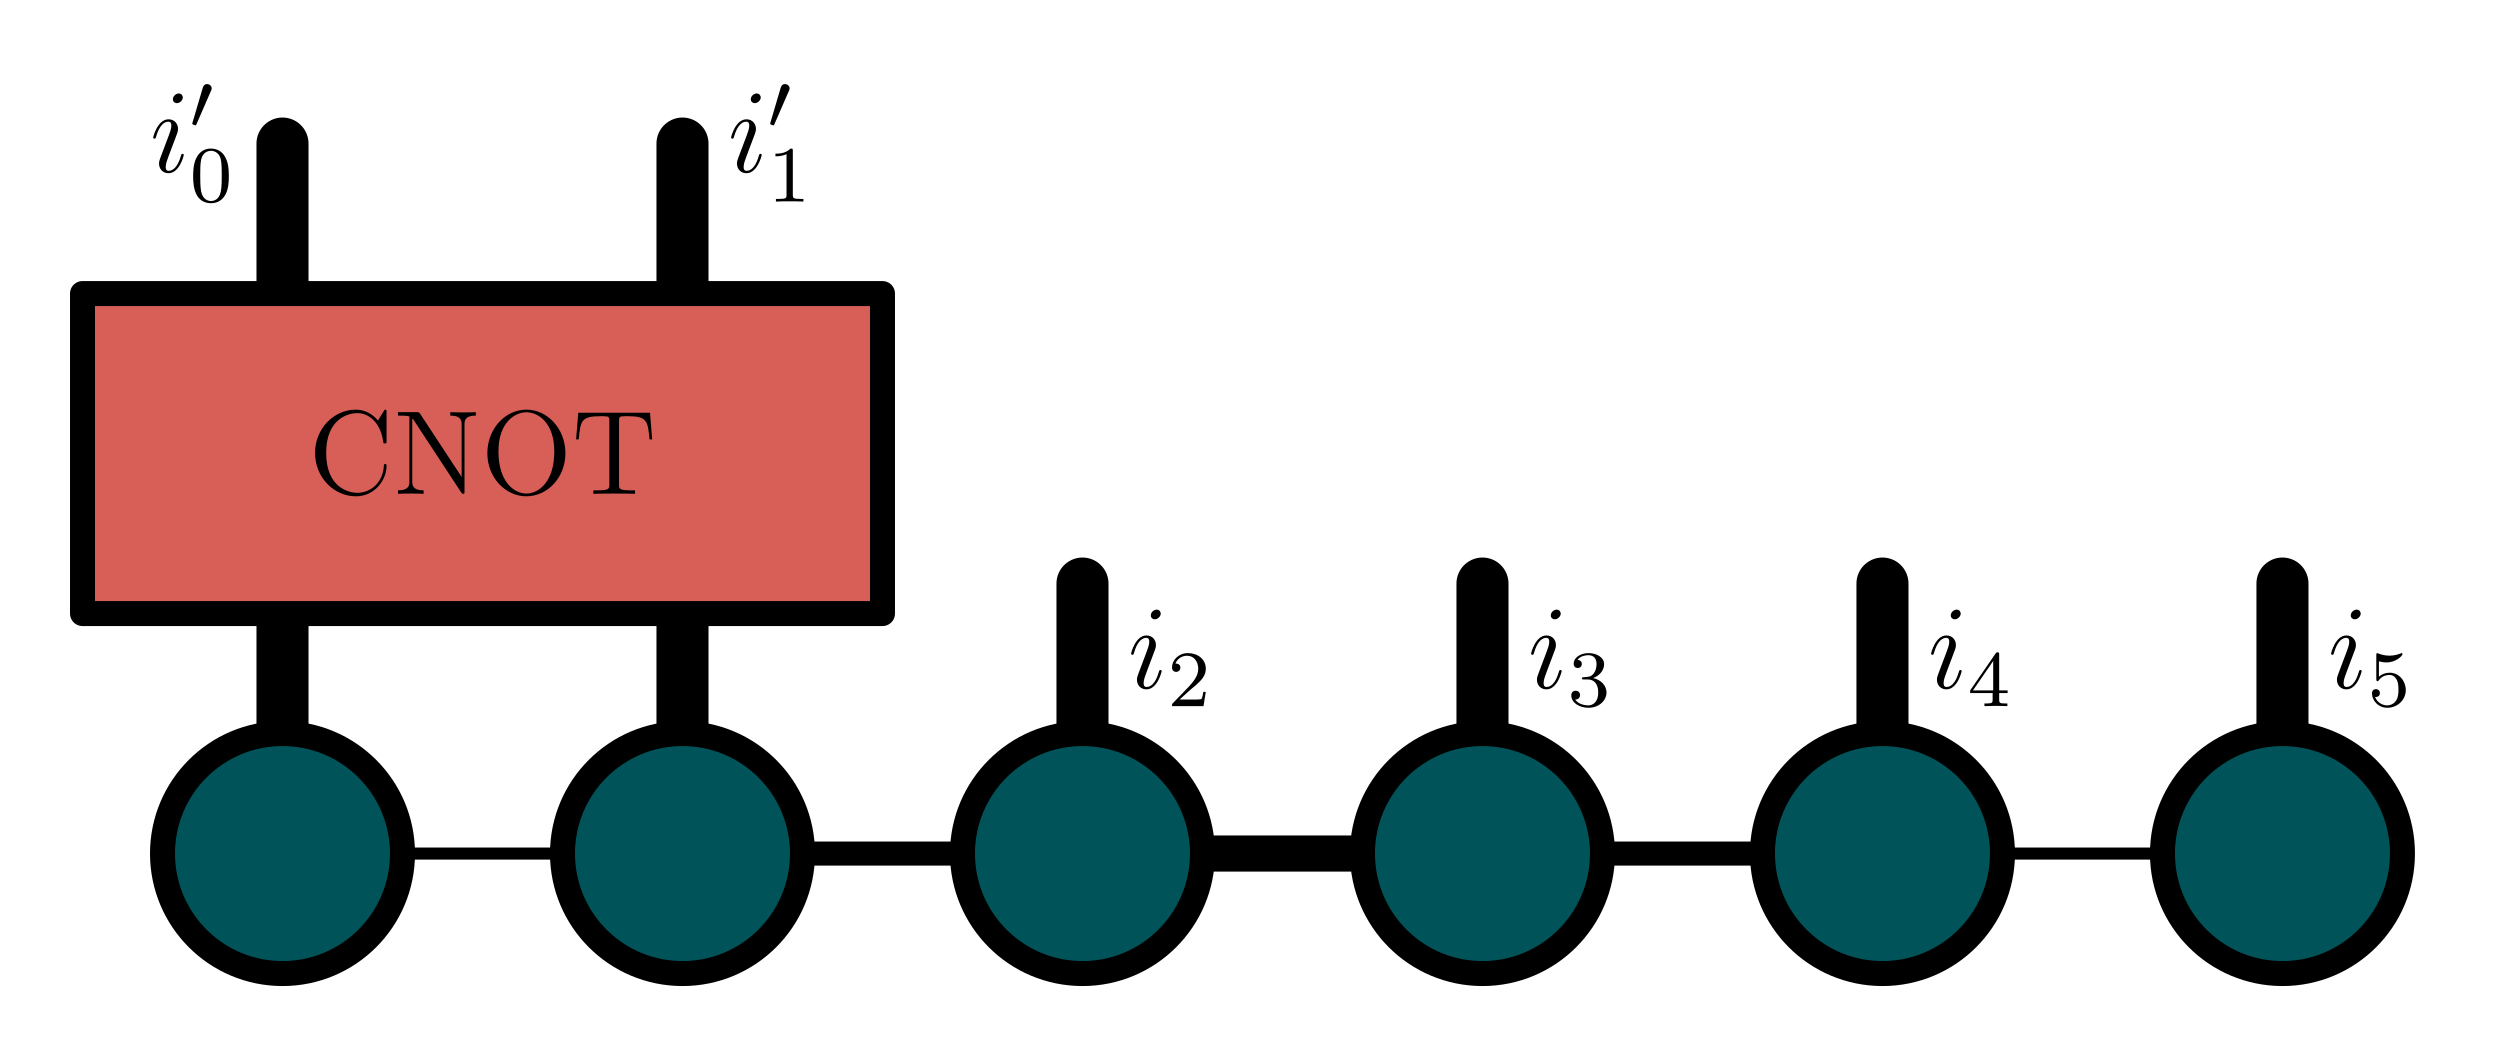
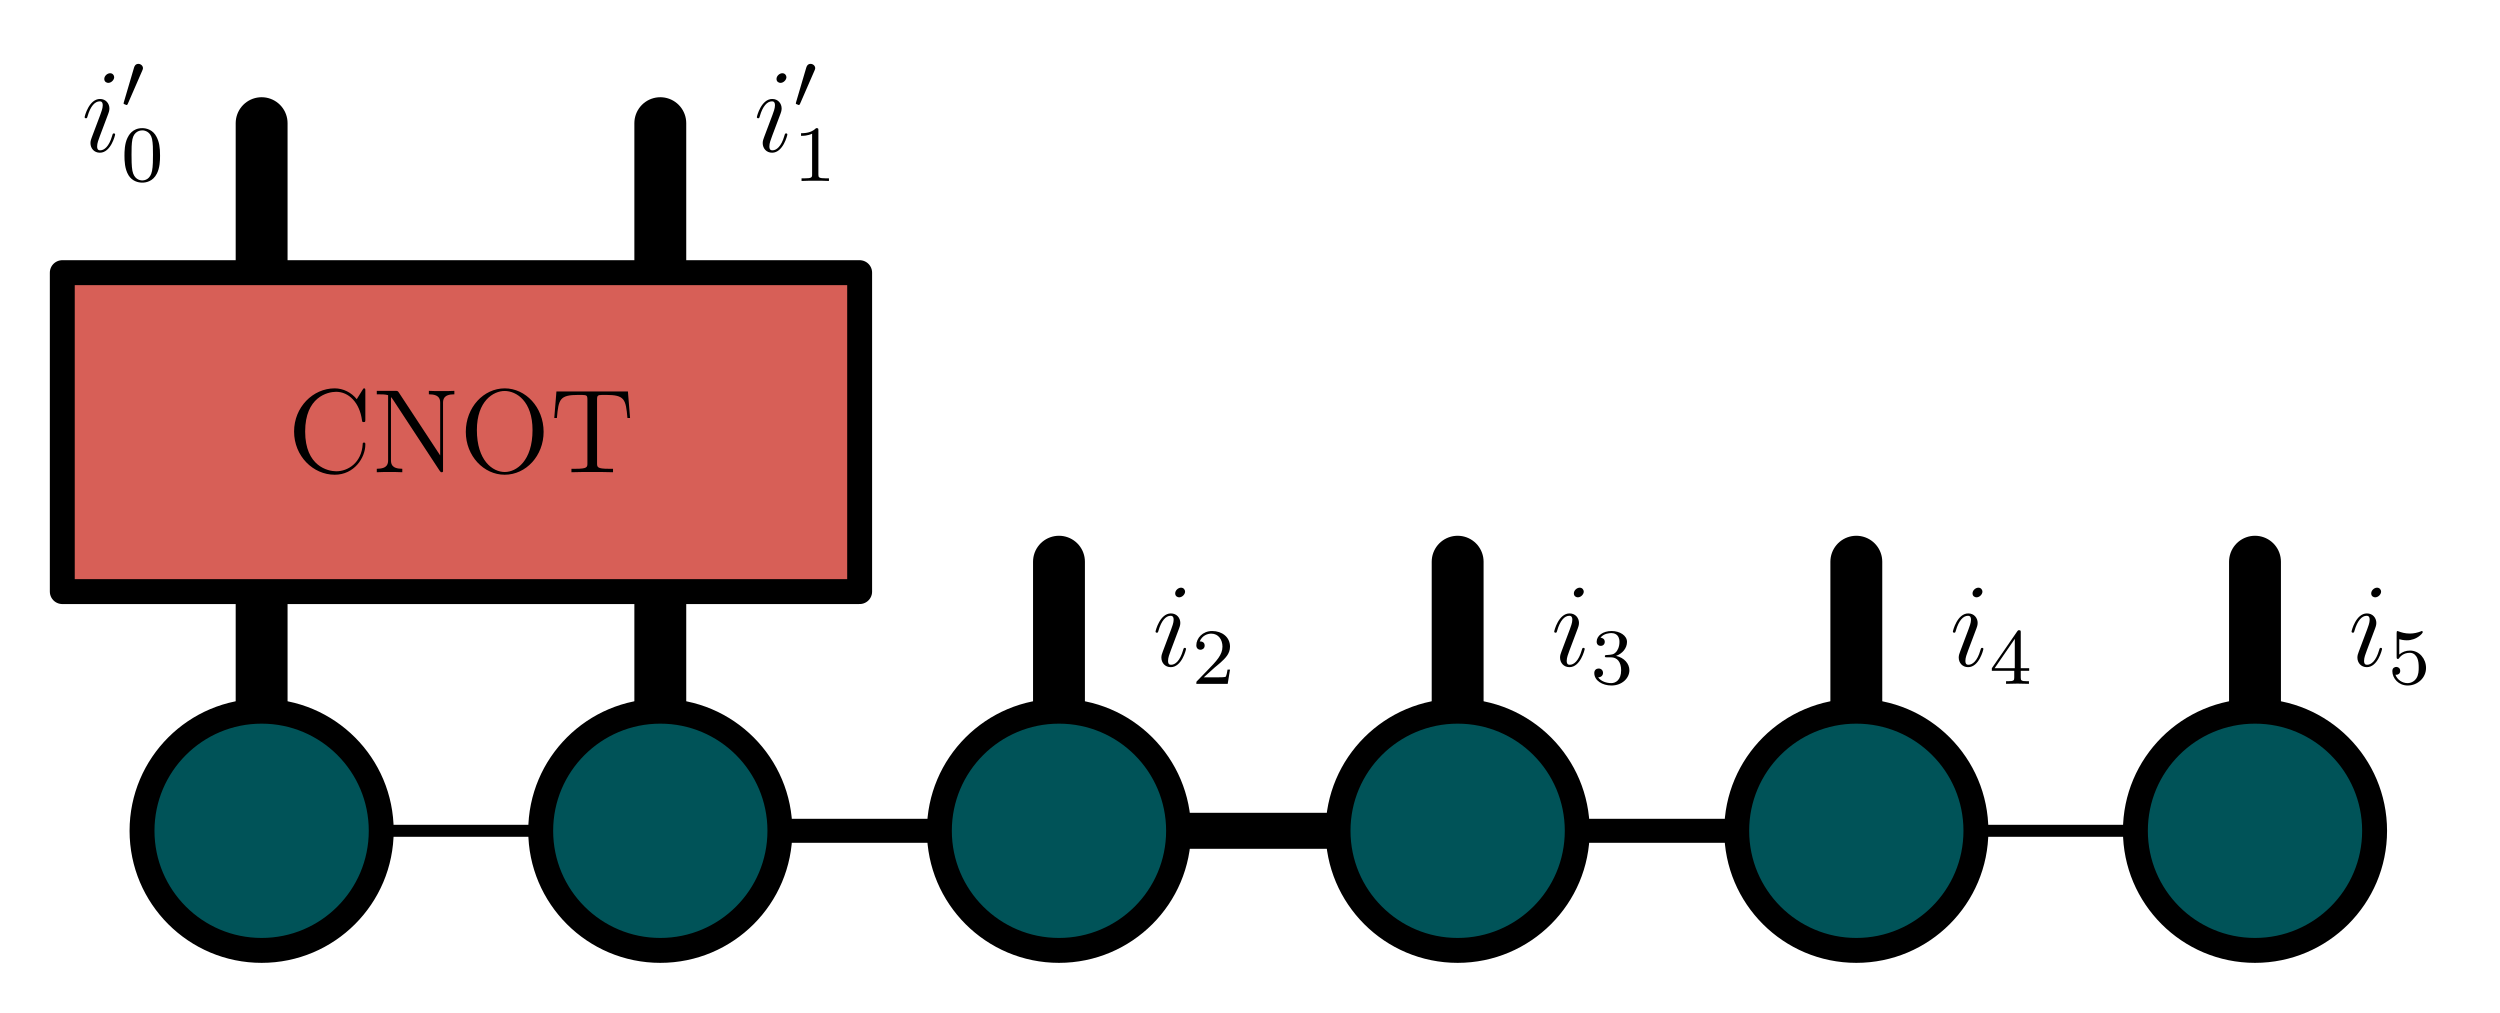
- <svg xmlns="http://www.w3.org/2000/svg" xmlns:xlink="http://www.w3.org/1999/xlink" version="1.1" width="250.005pt" height="105.606pt" viewBox="84.659 139.215 250.005 105.606">
+ <svg xmlns="http://www.w3.org/2000/svg" xmlns:xlink="http://www.w3.org/1999/xlink" version="1.1" width="250.832pt" height="101.606pt" viewBox="82.659 137.215 250.832 101.606">
  <defs>
    <path id="g0-48" d="M2.112-3.778C2.152-3.881 2.184-3.937 2.184-4.017C2.184-4.28 1.945-4.455 1.722-4.455C1.403-4.455 1.315-4.176 1.283-4.065L.271-.63C.239-.534 .239-.51 .239-.502C.239-.43 .287-.414 .367-.391C.51-.327 .526-.327 .542-.327C.566-.327 .614-.327 .669-.462L2.112-3.778Z" />
    <path id="g1-105" d="M3.383-1.71C3.383-1.769 3.335-1.817 3.264-1.817C3.156-1.817 3.144-1.781 3.084-1.578C2.774-.49 2.283-.12 1.889-.12C1.745-.12 1.578-.155 1.578-.514C1.578-.837 1.722-1.196 1.853-1.554L2.69-3.778C2.726-3.873 2.809-4.089 2.809-4.316C2.809-4.818 2.451-5.272 1.865-5.272C.765-5.272 .323-3.539 .323-3.443C.323-3.395 .371-3.335 .454-3.335C.562-3.335 .574-3.383 .622-3.551C.909-4.555 1.363-5.033 1.829-5.033C1.937-5.033 2.14-5.021 2.14-4.639C2.14-4.328 1.985-3.933 1.889-3.67L1.052-1.447C.98-1.255 .909-1.064 .909-.849C.909-.311 1.279 .12 1.853 .12C2.953 .12 3.383-1.626 3.383-1.71ZM3.288-7.46C3.288-7.639 3.144-7.855 2.881-7.855C2.606-7.855 2.295-7.592 2.295-7.281C2.295-6.982 2.546-6.886 2.69-6.886C3.013-6.886 3.288-7.197 3.288-7.46Z" />
    <path id="g2-48" d="M3.897-2.542C3.897-3.395 3.81-3.913 3.547-4.423C3.196-5.125 2.55-5.3 2.112-5.3C1.108-5.3 .741-4.551 .63-4.328C.343-3.746 .327-2.957 .327-2.542C.327-2.016 .351-1.211 .733-.574C1.1 .016 1.69 .167 2.112 .167C2.495 .167 3.18 .048 3.579-.741C3.873-1.315 3.897-2.024 3.897-2.542ZM2.112-.056C1.841-.056 1.291-.183 1.124-1.02C1.036-1.474 1.036-2.224 1.036-2.638C1.036-3.188 1.036-3.746 1.124-4.184C1.291-4.997 1.913-5.077 2.112-5.077C2.383-5.077 2.933-4.941 3.092-4.216C3.188-3.778 3.188-3.18 3.188-2.638C3.188-2.168 3.188-1.451 3.092-1.004C2.925-.167 2.375-.056 2.112-.056Z" />
    <path id="g2-49" d="M2.503-5.077C2.503-5.292 2.487-5.3 2.271-5.3C1.945-4.981 1.522-4.79 .765-4.79V-4.527C.98-4.527 1.411-4.527 1.873-4.742V-.654C1.873-.359 1.849-.263 1.092-.263H.813V0C1.14-.024 1.825-.024 2.184-.024S3.236-.024 3.563 0V-.263H3.284C2.527-.263 2.503-.359 2.503-.654V-5.077Z" />
    <path id="g2-50" d="M2.248-1.626C2.375-1.745 2.71-2.008 2.837-2.12C3.332-2.574 3.802-3.013 3.802-3.738C3.802-4.686 3.005-5.3 2.008-5.3C1.052-5.3 .422-4.575 .422-3.866C.422-3.475 .733-3.419 .845-3.419C1.012-3.419 1.259-3.539 1.259-3.842C1.259-4.256 .861-4.256 .765-4.256C.996-4.838 1.53-5.037 1.921-5.037C2.662-5.037 3.045-4.407 3.045-3.738C3.045-2.909 2.463-2.303 1.522-1.339L.518-.303C.422-.215 .422-.199 .422 0H3.571L3.802-1.427H3.555C3.531-1.267 3.467-.869 3.371-.717C3.324-.654 2.718-.654 2.59-.654H1.172L2.248-1.626Z" />
    <path id="g2-51" d="M2.016-2.662C2.646-2.662 3.045-2.2 3.045-1.363C3.045-.367 2.479-.072 2.056-.072C1.618-.072 1.02-.231 .741-.654C1.028-.654 1.227-.837 1.227-1.1C1.227-1.355 1.044-1.538 .789-1.538C.574-1.538 .351-1.403 .351-1.084C.351-.327 1.164 .167 2.072 .167C3.132 .167 3.873-.566 3.873-1.363C3.873-2.024 3.347-2.63 2.534-2.805C3.164-3.029 3.634-3.571 3.634-4.208S2.917-5.3 2.088-5.3C1.235-5.3 .59-4.838 .59-4.232C.59-3.937 .789-3.81 .996-3.81C1.243-3.81 1.403-3.985 1.403-4.216C1.403-4.511 1.148-4.623 .972-4.631C1.307-5.069 1.921-5.093 2.064-5.093C2.271-5.093 2.877-5.029 2.877-4.208C2.877-3.65 2.646-3.316 2.534-3.188C2.295-2.941 2.112-2.925 1.626-2.893C1.474-2.885 1.411-2.877 1.411-2.774C1.411-2.662 1.482-2.662 1.618-2.662H2.016Z" />
    <path id="g2-52" d="M3.14-5.157C3.14-5.316 3.14-5.38 2.973-5.38C2.869-5.38 2.861-5.372 2.782-5.26L.239-1.57V-1.307H2.487V-.646C2.487-.351 2.463-.263 1.849-.263H1.666V0C2.343-.024 2.359-.024 2.813-.024S3.284-.024 3.961 0V-.263H3.778C3.164-.263 3.14-.351 3.14-.646V-1.307H3.985V-1.57H3.14V-5.157ZM2.542-4.511V-1.57H.518L2.542-4.511Z" />
    <path id="g2-53" d="M1.116-4.479C1.219-4.447 1.538-4.368 1.873-4.368C2.869-4.368 3.475-5.069 3.475-5.189C3.475-5.276 3.419-5.3 3.379-5.3C3.363-5.3 3.347-5.3 3.276-5.26C2.965-5.141 2.598-5.045 2.168-5.045C1.698-5.045 1.307-5.165 1.06-5.26C.98-5.3 .964-5.3 .956-5.3C.853-5.3 .853-5.212 .853-5.069V-2.734C.853-2.59 .853-2.495 .98-2.495C1.044-2.495 1.068-2.527 1.108-2.59C1.203-2.71 1.506-3.116 2.184-3.116C2.63-3.116 2.845-2.75 2.917-2.598C3.053-2.311 3.068-1.945 3.068-1.634C3.068-1.339 3.061-.909 2.837-.558C2.686-.319 2.367-.072 1.945-.072C1.427-.072 .917-.399 .733-.917C.757-.909 .805-.909 .813-.909C1.036-.909 1.211-1.052 1.211-1.299C1.211-1.594 .98-1.698 .821-1.698C.677-1.698 .422-1.618 .422-1.275C.422-.558 1.044 .167 1.961 .167C2.957 .167 3.802-.606 3.802-1.594C3.802-2.519 3.132-3.339 2.192-3.339C1.793-3.339 1.419-3.212 1.116-2.941V-4.479Z" />
    <path id="g3-67" d="M7.795-8.141C7.795-8.357 7.795-8.416 7.675-8.416C7.603-8.416 7.592-8.393 7.52-8.273L6.934-7.329C6.396-7.998 5.583-8.416 4.722-8.416C2.534-8.416 .646-6.528 .646-4.089C.646-1.614 2.558 .251 4.722 .251C6.683 .251 7.795-1.459 7.795-2.774C7.795-2.905 7.795-2.977 7.663-2.977C7.544-2.977 7.532-2.917 7.532-2.833C7.424-.933 6.037-.096 4.878-.096C4.041-.096 1.757-.598 1.757-4.089C1.757-7.544 4.005-8.07 4.866-8.07C6.121-8.07 7.221-7.006 7.46-5.212C7.484-5.069 7.484-5.033 7.627-5.033C7.795-5.033 7.795-5.069 7.795-5.308V-8.141Z" />
    <path id="g3-78" d="M2.702-7.998C2.594-8.153 2.582-8.165 2.319-8.165H.49V-7.819C1.004-7.819 1.303-7.819 1.626-7.735V-1.255C1.626-.909 1.626-.347 .49-.347V0C.801-.024 1.435-.024 1.769-.024S2.738-.024 3.049 0V-.347C1.913-.347 1.913-.909 1.913-1.255V-7.544C2.008-7.448 2.008-7.424 2.116-7.281L6.779-.179C6.898-.012 6.91 0 6.994 0C7.101 0 7.125-.048 7.137-.072V-6.91C7.137-7.257 7.137-7.819 8.273-7.819V-8.165C7.962-8.141 7.329-8.141 6.994-8.141S6.025-8.141 5.715-8.165V-7.819C6.85-7.819 6.85-7.257 6.85-6.91V-1.686L2.702-7.998Z" />
    <path id="g3-79" d="M8.452-4.053C8.452-6.528 6.635-8.416 4.555-8.416C2.427-8.416 .646-6.504 .646-4.053C.646-1.626 2.451 .251 4.543 .251C6.683 .251 8.452-1.65 8.452-4.053ZM4.555-.024C3.335-.024 1.757-1.172 1.757-4.232C1.757-7.161 3.419-8.153 4.543-8.153C5.727-8.153 7.34-7.125 7.34-4.232C7.34-1.124 5.715-.024 4.555-.024Z" />
    <path id="g3-84" d="M7.807-8.106H.634L.418-5.44H.681C.849-7.329 .956-7.759 2.845-7.759C3.061-7.759 3.395-7.759 3.491-7.735C3.73-7.699 3.742-7.556 3.742-7.281V-.921C3.742-.514 3.742-.347 2.57-.347H2.14V0C2.523-.024 3.754-.024 4.22-.024S5.93-.024 6.312 0V-.347H5.882C4.71-.347 4.71-.514 4.71-.921V-7.281C4.71-7.58 4.734-7.687 4.926-7.735C5.021-7.759 5.368-7.759 5.595-7.759C7.484-7.759 7.592-7.329 7.759-5.44H8.022L7.807-8.106Z" />
  </defs>
  <g id="page1">
-     <g transform="translate(84.6594 139.215)scale(.996264)">
-       <path d="M28.356 85.677H68.506" fill="none" stroke="#000000" stroke-linecap="round" stroke-linejoin="round" stroke-miterlimit="10.037" stroke-width="1.209" />
+     <g transform="translate(82.6594 137.215)scale(.996264)">
+       <path d="M26.348 83.669H66.498" fill="none" stroke="#000000" stroke-linecap="round" stroke-linejoin="round" stroke-miterlimit="10.037" stroke-width="1.209" />
    </g>
-     <g transform="translate(84.6594 139.215)scale(.996264)">
-       <path d="M28.356 73.632C28.356 69.617 28.356 65.602 28.356 61.587" fill="none" stroke="#000000" stroke-linecap="round" stroke-linejoin="round" stroke-miterlimit="10.037" stroke-width="5.224" />
+     <g transform="translate(82.6594 137.215)scale(.996264)">
+       <path d="M26.348 71.624C26.348 67.609 26.348 63.594 26.348 59.579" fill="none" stroke="#000000" stroke-linecap="round" stroke-linejoin="round" stroke-miterlimit="10.037" stroke-width="5.224" />
    </g>
-     <g transform="translate(84.6594 139.215)scale(.996264)">
-       <path d="M68.506 85.677H108.656" fill="none" stroke="#000000" stroke-linecap="round" stroke-linejoin="round" stroke-miterlimit="10.037" stroke-width="2.417" />
+     <g transform="translate(82.6594 137.215)scale(.996264)">
+       <path d="M66.498 83.669H106.648" fill="none" stroke="#000000" stroke-linecap="round" stroke-linejoin="round" stroke-miterlimit="10.037" stroke-width="2.417" />
    </g>
-     <g transform="translate(84.6594 139.215)scale(.996264)">
-       <path d="M68.506 73.632C68.506 69.617 68.506 65.602 68.506 61.587" fill="none" stroke="#000000" stroke-linecap="round" stroke-linejoin="round" stroke-miterlimit="10.037" stroke-width="5.224" />
+     <g transform="translate(82.6594 137.215)scale(.996264)">
+       <path d="M66.498 71.624C66.498 67.609 66.498 63.594 66.498 59.579" fill="none" stroke="#000000" stroke-linecap="round" stroke-linejoin="round" stroke-miterlimit="10.037" stroke-width="5.224" />
    </g>
-     <g transform="translate(84.6594 139.215)scale(.996264)">
-       <path d="M108.656 85.677H148.806" fill="none" stroke="#000000" stroke-linecap="round" stroke-linejoin="round" stroke-miterlimit="10.037" stroke-width="3.626" />
+     <g transform="translate(82.6594 137.215)scale(.996264)">
+       <path d="M106.648 83.669H146.798" fill="none" stroke="#000000" stroke-linecap="round" stroke-linejoin="round" stroke-miterlimit="10.037" stroke-width="3.626" />
    </g>
-     <g transform="translate(84.6594 139.215)scale(.996264)">
-       <path d="M148.806 85.677H188.956" fill="none" stroke="#000000" stroke-linecap="round" stroke-linejoin="round" stroke-miterlimit="10.037" stroke-width="2.417" />
+     <g transform="translate(82.6594 137.215)scale(.996264)">
+       <path d="M146.798 83.669H186.948" fill="none" stroke="#000000" stroke-linecap="round" stroke-linejoin="round" stroke-miterlimit="10.037" stroke-width="2.417" />
    </g>
-     <g transform="translate(84.6594 139.215)scale(.996264)">
-       <path d="M188.956 85.677H229.106" fill="none" stroke="#000000" stroke-linecap="round" stroke-linejoin="round" stroke-miterlimit="10.037" stroke-width="1.209" />
+     <g transform="translate(82.6594 137.215)scale(.996264)">
+       <path d="M186.948 83.669H227.098" fill="none" stroke="#000000" stroke-linecap="round" stroke-linejoin="round" stroke-miterlimit="10.037" stroke-width="1.209" />
    </g>
-     <g transform="translate(84.6594 139.215)scale(.996264)">
-       <path d="M108.656 85.677V58.575" fill="none" stroke="#000000" stroke-linecap="round" stroke-linejoin="round" stroke-miterlimit="10.037" stroke-width="5.224" />
+     <g transform="translate(82.6594 137.215)scale(.996264)">
+       <path d="M106.648 83.669V56.568" fill="none" stroke="#000000" stroke-linecap="round" stroke-linejoin="round" stroke-miterlimit="10.037" stroke-width="5.224" />
    </g>
-     <use x="197.447" y="208.033" xlink:href="#g1-105" />
-     <use x="201.44" y="209.827" xlink:href="#g2-50" />
-     <g transform="translate(84.6594 139.215)scale(.996264)">
-       <path d="M148.806 85.677V58.575" fill="none" stroke="#000000" stroke-linecap="round" stroke-linejoin="round" stroke-miterlimit="10.037" stroke-width="5.224" />
+     <use x="198.274" y="204.033" xlink:href="#g1-105" />
+     <use x="202.267" y="205.827" xlink:href="#g2-50" />
+     <g transform="translate(82.6594 137.215)scale(.996264)">
+       <path d="M146.798 83.669V56.568" fill="none" stroke="#000000" stroke-linecap="round" stroke-linejoin="round" stroke-miterlimit="10.037" stroke-width="5.224" />
    </g>
-     <use x="237.447" y="208.033" xlink:href="#g1-105" />
-     <use x="241.44" y="209.827" xlink:href="#g2-51" />
-     <g transform="translate(84.6594 139.215)scale(.996264)">
-       <path d="M188.956 85.677V58.575" fill="none" stroke="#000000" stroke-linecap="round" stroke-linejoin="round" stroke-miterlimit="10.037" stroke-width="5.224" />
+     <use x="238.274" y="204.033" xlink:href="#g1-105" />
+     <use x="242.267" y="205.827" xlink:href="#g2-51" />
+     <g transform="translate(82.6594 137.215)scale(.996264)">
+       <path d="M186.948 83.669V56.568" fill="none" stroke="#000000" stroke-linecap="round" stroke-linejoin="round" stroke-miterlimit="10.037" stroke-width="5.224" />
    </g>
-     <use x="277.447" y="208.033" xlink:href="#g1-105" />
-     <use x="281.44" y="209.827" xlink:href="#g2-52" />
-     <g transform="translate(84.6594 139.215)scale(.996264)">
-       <path d="M229.106 85.677V58.575" fill="none" stroke="#000000" stroke-linecap="round" stroke-linejoin="round" stroke-miterlimit="10.037" stroke-width="5.224" />
+     <use x="278.274" y="204.033" xlink:href="#g1-105" />
+     <use x="282.267" y="205.827" xlink:href="#g2-52" />
+     <g transform="translate(82.6594 137.215)scale(.996264)">
+       <path d="M227.098 83.669V56.568" fill="none" stroke="#000000" stroke-linecap="round" stroke-linejoin="round" stroke-miterlimit="10.037" stroke-width="5.224" />
    </g>
-     <use x="317.447" y="208.033" xlink:href="#g1-105" />
-     <use x="321.44" y="209.827" xlink:href="#g2-53" />
-     <g transform="translate(84.6594 139.215)scale(.996264)">
-       <path d="M28.356 45.526V14.41" fill="none" stroke="#000000" stroke-linecap="round" stroke-linejoin="round" stroke-miterlimit="10.037" stroke-width="5.224" />
+     <use x="318.274" y="204.033" xlink:href="#g1-105" />
+     <use x="322.267" y="205.827" xlink:href="#g2-53" />
+     <g transform="translate(82.6594 137.215)scale(.996264)">
+       <path d="M26.348 43.519V12.403" fill="none" stroke="#000000" stroke-linecap="round" stroke-linejoin="round" stroke-miterlimit="10.037" stroke-width="5.224" />
    </g>
-     <use x="99.654" y="156.417" xlink:href="#g1-105" />
-     <use x="103.647" y="152.078" xlink:href="#g0-48" />
-     <use x="103.647" y="159.372" xlink:href="#g2-48" />
-     <g transform="translate(84.6594 139.215)scale(.996264)">
-       <path d="M68.506 45.526V14.41" fill="none" stroke="#000000" stroke-linecap="round" stroke-linejoin="round" stroke-miterlimit="10.037" stroke-width="5.224" />
+     <use x="90.827" y="152.417" xlink:href="#g1-105" />
+     <use x="94.82" y="148.078" xlink:href="#g0-48" />
+     <use x="94.82" y="155.372" xlink:href="#g2-48" />
+     <g transform="translate(82.6594 137.215)scale(.996264)">
+       <path d="M66.498 43.519V12.403" fill="none" stroke="#000000" stroke-linecap="round" stroke-linejoin="round" stroke-miterlimit="10.037" stroke-width="5.224" />
    </g>
-     <use x="157.447" y="156.417" xlink:href="#g1-105" />
-     <use x="161.44" y="152.078" xlink:href="#g0-48" />
-     <use x="161.44" y="159.372" xlink:href="#g2-49" />
-     <g transform="translate(84.6594 139.215)scale(.996264)">
-       <path d="M40.401 85.677C40.401 79.024 35.008 73.632 28.356 73.632C21.704 73.632 16.311 79.024 16.311 85.677S21.704 97.722 28.356 97.722C35.008 97.722 40.401 92.329 40.401 85.677Z" fill="#005358" />
+     <use x="158.274" y="152.417" xlink:href="#g1-105" />
+     <use x="162.267" y="148.078" xlink:href="#g0-48" />
+     <use x="162.267" y="155.372" xlink:href="#g2-49" />
+     <g transform="translate(82.6594 137.215)scale(.996264)">
+       <path d="M38.393 83.669C38.393 77.017 33.001 71.624 26.348 71.624C19.696 71.624 14.303 77.017 14.303 83.669S19.696 95.714 26.348 95.714C33.001 95.714 38.393 90.321 38.393 83.669Z" fill="#005358" />
    </g>
-     <g transform="translate(84.6594 139.215)scale(.996264)">
-       <path d="M40.401 85.677C40.401 79.024 35.008 73.632 28.356 73.632C21.704 73.632 16.311 79.024 16.311 85.677S21.704 97.722 28.356 97.722C35.008 97.722 40.401 92.329 40.401 85.677Z" fill="none" stroke="#000000" stroke-linecap="round" stroke-linejoin="round" stroke-miterlimit="10.037" stroke-width="2.509" />
+     <g transform="translate(82.6594 137.215)scale(.996264)">
+       <path d="M38.393 83.669C38.393 77.017 33.001 71.624 26.348 71.624C19.696 71.624 14.303 77.017 14.303 83.669S19.696 95.714 26.348 95.714C33.001 95.714 38.393 90.321 38.393 83.669Z" fill="none" stroke="#000000" stroke-linecap="round" stroke-linejoin="round" stroke-miterlimit="10.037" stroke-width="2.509" />
    </g>
-     <g transform="translate(84.6594 139.215)scale(.996264)">
-       <path d="M80.551 85.677C80.551 79.024 75.158 73.632 68.506 73.632C61.854 73.632 56.461 79.024 56.461 85.677S61.854 97.722 68.506 97.722C75.158 97.722 80.551 92.329 80.551 85.677Z" fill="#005358" />
+     <g transform="translate(82.6594 137.215)scale(.996264)">
+       <path d="M78.543 83.669C78.543 77.017 73.151 71.624 66.498 71.624C59.846 71.624 54.453 77.017 54.453 83.669S59.846 95.714 66.498 95.714C73.151 95.714 78.543 90.321 78.543 83.669Z" fill="#005358" />
    </g>
-     <g transform="translate(84.6594 139.215)scale(.996264)">
-       <path d="M80.551 85.677C80.551 79.024 75.158 73.632 68.506 73.632C61.854 73.632 56.461 79.024 56.461 85.677S61.854 97.722 68.506 97.722C75.158 97.722 80.551 92.329 80.551 85.677Z" fill="none" stroke="#000000" stroke-linecap="round" stroke-linejoin="round" stroke-miterlimit="10.037" stroke-width="2.509" />
+     <g transform="translate(82.6594 137.215)scale(.996264)">
+       <path d="M78.543 83.669C78.543 77.017 73.151 71.624 66.498 71.624C59.846 71.624 54.453 77.017 54.453 83.669S59.846 95.714 66.498 95.714C73.151 95.714 78.543 90.321 78.543 83.669Z" fill="none" stroke="#000000" stroke-linecap="round" stroke-linejoin="round" stroke-miterlimit="10.037" stroke-width="2.509" />
    </g>
-     <g transform="translate(84.6594 139.215)scale(.996264)">
-       <path d="M120.701 85.677C120.701 79.024 115.308 73.632 108.656 73.632S96.611 79.024 96.611 85.677S102.004 97.722 108.656 97.722S120.701 92.329 120.701 85.677Z" fill="#005358" />
+     <g transform="translate(82.6594 137.215)scale(.996264)">
+       <path d="M118.693 83.669C118.693 77.017 113.301 71.624 106.648 71.624C99.996 71.624 94.603 77.017 94.603 83.669S99.996 95.714 106.648 95.714C113.301 95.714 118.693 90.321 118.693 83.669Z" fill="#005358" />
    </g>
-     <g transform="translate(84.6594 139.215)scale(.996264)">
-       <path d="M120.701 85.677C120.701 79.024 115.308 73.632 108.656 73.632S96.611 79.024 96.611 85.677S102.004 97.722 108.656 97.722S120.701 92.329 120.701 85.677Z" fill="none" stroke="#000000" stroke-linecap="round" stroke-linejoin="round" stroke-miterlimit="10.037" stroke-width="2.509" />
+     <g transform="translate(82.6594 137.215)scale(.996264)">
+       <path d="M118.693 83.669C118.693 77.017 113.301 71.624 106.648 71.624C99.996 71.624 94.603 77.017 94.603 83.669S99.996 95.714 106.648 95.714C113.301 95.714 118.693 90.321 118.693 83.669Z" fill="none" stroke="#000000" stroke-linecap="round" stroke-linejoin="round" stroke-miterlimit="10.037" stroke-width="2.509" />
    </g>
-     <g transform="translate(84.6594 139.215)scale(.996264)">
-       <path d="M160.851 85.677C160.851 79.024 155.458 73.632 148.806 73.632S136.761 79.024 136.761 85.677S142.154 97.722 148.806 97.722S160.851 92.329 160.851 85.677Z" fill="#005358" />
+     <g transform="translate(82.6594 137.215)scale(.996264)">
+       <path d="M158.843 83.669C158.843 77.017 153.451 71.624 146.798 71.624C140.146 71.624 134.753 77.017 134.753 83.669S140.146 95.714 146.798 95.714C153.451 95.714 158.843 90.321 158.843 83.669Z" fill="#005358" />
    </g>
-     <g transform="translate(84.6594 139.215)scale(.996264)">
-       <path d="M160.851 85.677C160.851 79.024 155.458 73.632 148.806 73.632S136.761 79.024 136.761 85.677S142.154 97.722 148.806 97.722S160.851 92.329 160.851 85.677Z" fill="none" stroke="#000000" stroke-linecap="round" stroke-linejoin="round" stroke-miterlimit="10.037" stroke-width="2.509" />
+     <g transform="translate(82.6594 137.215)scale(.996264)">
+       <path d="M158.843 83.669C158.843 77.017 153.451 71.624 146.798 71.624C140.146 71.624 134.753 77.017 134.753 83.669S140.146 95.714 146.798 95.714C153.451 95.714 158.843 90.321 158.843 83.669Z" fill="none" stroke="#000000" stroke-linecap="round" stroke-linejoin="round" stroke-miterlimit="10.037" stroke-width="2.509" />
    </g>
-     <g transform="translate(84.6594 139.215)scale(.996264)">
-       <path d="M201.001 85.677C201.001 79.024 195.608 73.632 188.956 73.632S176.911 79.024 176.911 85.677S182.304 97.722 188.956 97.722S201.001 92.329 201.001 85.677Z" fill="#005358" />
+     <g transform="translate(82.6594 137.215)scale(.996264)">
+       <path d="M198.993 83.669C198.993 77.017 193.601 71.624 186.948 71.624C180.296 71.624 174.903 77.017 174.903 83.669S180.296 95.714 186.948 95.714C193.601 95.714 198.993 90.321 198.993 83.669Z" fill="#005358" />
    </g>
-     <g transform="translate(84.6594 139.215)scale(.996264)">
-       <path d="M201.001 85.677C201.001 79.024 195.608 73.632 188.956 73.632S176.911 79.024 176.911 85.677S182.304 97.722 188.956 97.722S201.001 92.329 201.001 85.677Z" fill="none" stroke="#000000" stroke-linecap="round" stroke-linejoin="round" stroke-miterlimit="10.037" stroke-width="2.509" />
+     <g transform="translate(82.6594 137.215)scale(.996264)">
+       <path d="M198.993 83.669C198.993 77.017 193.601 71.624 186.948 71.624C180.296 71.624 174.903 77.017 174.903 83.669S180.296 95.714 186.948 95.714C193.601 95.714 198.993 90.321 198.993 83.669Z" fill="none" stroke="#000000" stroke-linecap="round" stroke-linejoin="round" stroke-miterlimit="10.037" stroke-width="2.509" />
    </g>
-     <g transform="translate(84.6594 139.215)scale(.996264)">
-       <path d="M241.151 85.677C241.151 79.024 235.758 73.632 229.106 73.632S217.061 79.024 217.061 85.677S222.454 97.722 229.106 97.722S241.151 92.329 241.151 85.677Z" fill="#005358" />
+     <g transform="translate(82.6594 137.215)scale(.996264)">
+       <path d="M239.143 83.669C239.143 77.017 233.751 71.624 227.098 71.624C220.446 71.624 215.053 77.017 215.053 83.669S220.446 95.714 227.098 95.714C233.751 95.714 239.143 90.321 239.143 83.669Z" fill="#005358" />
    </g>
-     <g transform="translate(84.6594 139.215)scale(.996264)">
-       <path d="M241.151 85.677C241.151 79.024 235.758 73.632 229.106 73.632S217.061 79.024 217.061 85.677S222.454 97.722 229.106 97.722S241.151 92.329 241.151 85.677Z" fill="none" stroke="#000000" stroke-linecap="round" stroke-linejoin="round" stroke-miterlimit="10.037" stroke-width="2.509" />
+     <g transform="translate(82.6594 137.215)scale(.996264)">
+       <path d="M239.143 83.669C239.143 77.017 233.751 71.624 227.098 71.624C220.446 71.624 215.053 77.017 215.053 83.669S220.446 95.714 227.098 95.714C233.751 95.714 239.143 90.321 239.143 83.669Z" fill="none" stroke="#000000" stroke-linecap="round" stroke-linejoin="round" stroke-miterlimit="10.037" stroke-width="2.509" />
    </g>
-     <g transform="translate(84.6594 139.215)scale(.996264)">
-       <path d="M8.281 61.587H88.581V29.466H8.281V61.587Z" fill="#d75f57" />
+     <g transform="translate(82.6594 137.215)scale(.996264)">
+       <path d="M6.273 59.579H86.573V27.459H6.273V59.579Z" fill="#d75f57" />
    </g>
-     <g transform="translate(84.6594 139.215)scale(.996264)">
-       <path d="M8.281 61.587H88.581V29.466H8.281V61.587Z" fill="none" stroke="#000000" stroke-linecap="round" stroke-linejoin="round" stroke-miterlimit="10.037" stroke-width="2.509" />
+     <g transform="translate(82.6594 137.215)scale(.996264)">
+       <path d="M6.273 59.579H86.573V27.459H6.273V59.579Z" fill="none" stroke="#000000" stroke-linecap="round" stroke-linejoin="round" stroke-miterlimit="10.037" stroke-width="2.509" />
    </g>
-     <use x="115.519" y="188.596" xlink:href="#g3-67" />
-     <use x="123.973" y="188.596" xlink:href="#g3-78" />
-     <use x="132.749" y="188.596" xlink:href="#g3-79" />
-     <use x="141.853" y="188.596" xlink:href="#g3-84" />
+     <use x="111.519" y="184.596" xlink:href="#g3-67" />
+     <use x="119.973" y="184.596" xlink:href="#g3-78" />
+     <use x="128.749" y="184.596" xlink:href="#g3-79" />
+     <use x="137.853" y="184.596" xlink:href="#g3-84" />
  </g>
</svg>
